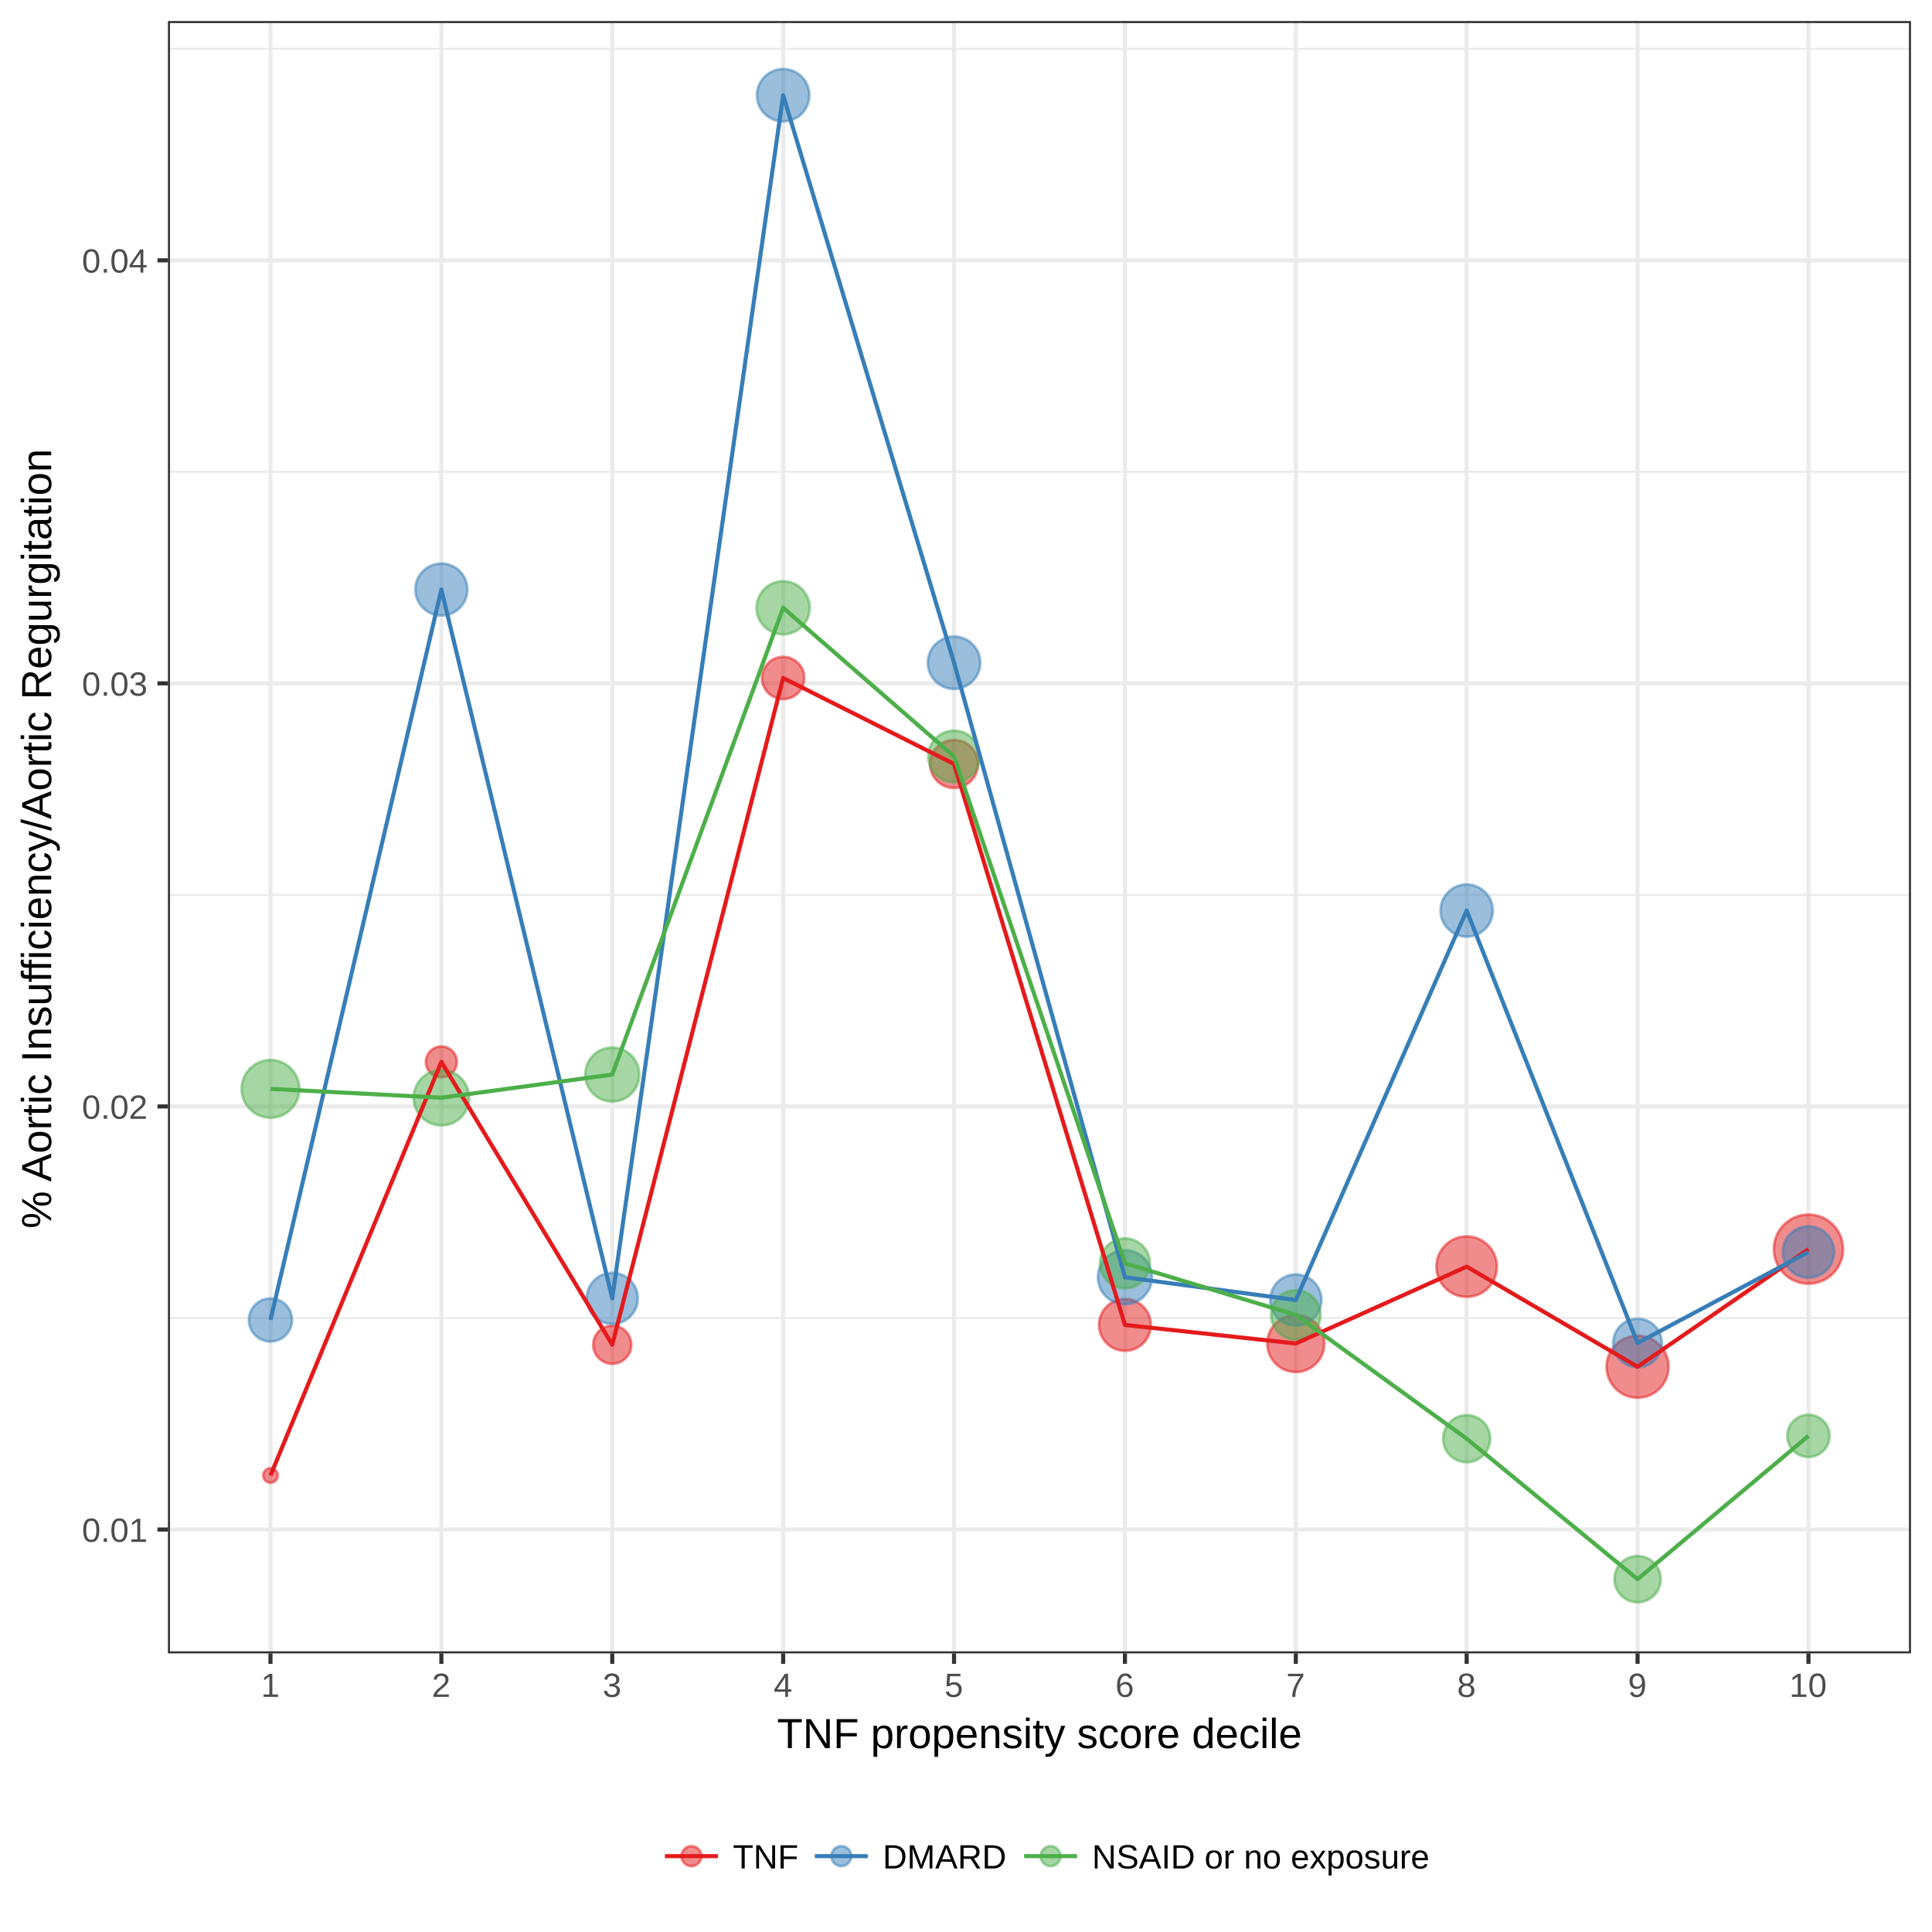
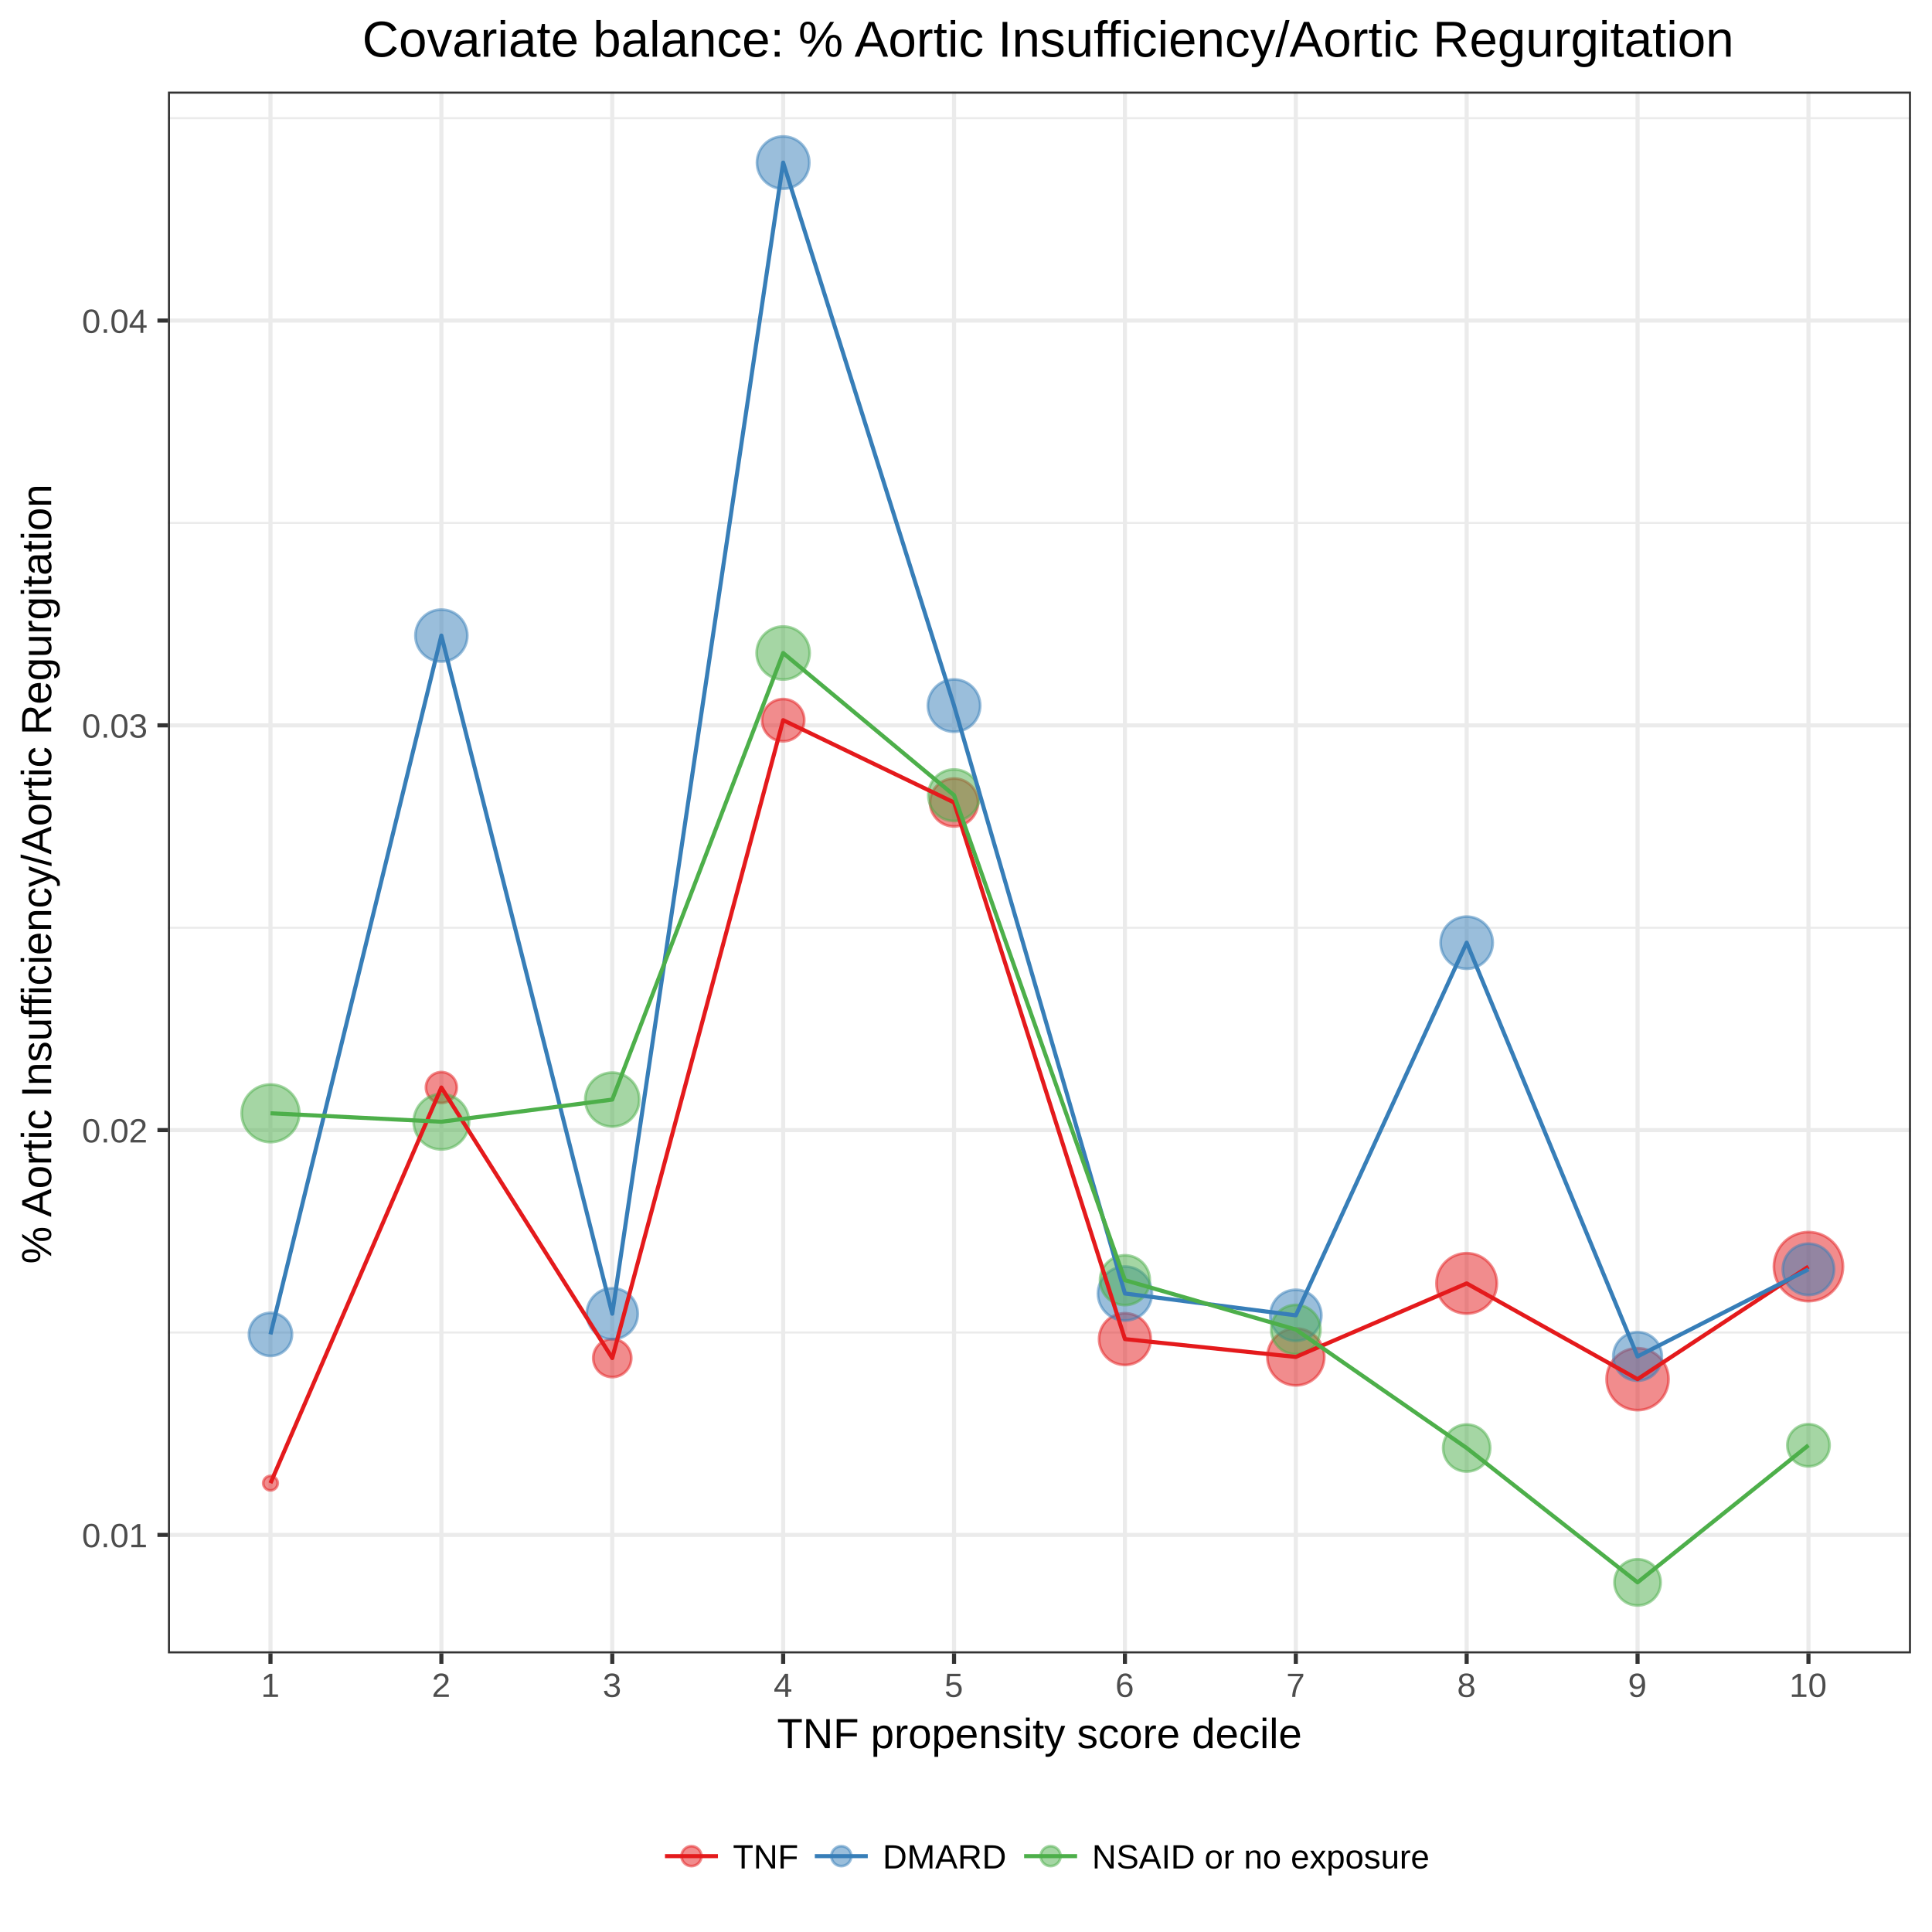
<svg xmlns="http://www.w3.org/2000/svg" viewBox="0 0 504.00 504.00">
  <defs>
    <style type="text/css">
    line, polyline, path, rect, circle {
      fill: none;
      stroke: #000000;
      stroke-linecap: round;
      stroke-linejoin: round;
      stroke-miterlimit: 10.00;
    }
  </style>
  </defs>
  <rect width="100%" height="100%" style="stroke: none; fill: #FFFFFF;" />
  <rect x="0.00" y="-0.00" width="504.00" height="504.00" style="stroke-width: 1.07; stroke: #FFFFFF; fill: #FFFFFF;" />
  <defs>
-     <clipPath id="cpNDMuODEzM3w0OTguNTIxfDQzMS4zMDl8NS40Nzk0NQ==">
-       <rect x="43.81" y="5.48" width="454.71" height="425.83" />
+     <clipPath id="cpNDMuODEzM3w0OTguNTIxfDQzMS4zMDl8MjMuODk4NQ==">
+       <rect x="43.81" y="23.90" width="454.71" height="407.41" />
    </clipPath>
  </defs>
-   <rect x="43.81" y="5.48" width="454.71" height="425.83" style="stroke-width: 1.07; stroke: none; fill: #FFFFFF;" clip-path="url(#cpNDMuODEzM3w0OTguNTIxfDQzMS4zMDl8NS40Nzk0NQ==)" />
-   <polyline points="43.81,343.83 498.52,343.83 " style="stroke-width: 0.53; stroke: #EBEBEB; stroke-linecap: butt;" clip-path="url(#cpNDMuODEzM3w0OTguNTIxfDQzMS4zMDl8NS40Nzk0NQ==)" />
-   <polyline points="43.81,233.46 498.52,233.46 " style="stroke-width: 0.53; stroke: #EBEBEB; stroke-linecap: butt;" clip-path="url(#cpNDMuODEzM3w0OTguNTIxfDQzMS4zMDl8NS40Nzk0NQ==)" />
-   <polyline points="43.81,123.09 498.52,123.09 " style="stroke-width: 0.53; stroke: #EBEBEB; stroke-linecap: butt;" clip-path="url(#cpNDMuODEzM3w0OTguNTIxfDQzMS4zMDl8NS40Nzk0NQ==)" />
-   <polyline points="43.81,12.72 498.52,12.72 " style="stroke-width: 0.53; stroke: #EBEBEB; stroke-linecap: butt;" clip-path="url(#cpNDMuODEzM3w0OTguNTIxfDQzMS4zMDl8NS40Nzk0NQ==)" />
-   <polyline points="43.81,399.01 498.52,399.01 " style="stroke-width: 1.07; stroke: #EBEBEB; stroke-linecap: butt;" clip-path="url(#cpNDMuODEzM3w0OTguNTIxfDQzMS4zMDl8NS40Nzk0NQ==)" />
-   <polyline points="43.81,288.64 498.52,288.64 " style="stroke-width: 1.07; stroke: #EBEBEB; stroke-linecap: butt;" clip-path="url(#cpNDMuODEzM3w0OTguNTIxfDQzMS4zMDl8NS40Nzk0NQ==)" />
-   <polyline points="43.81,178.27 498.52,178.27 " style="stroke-width: 1.07; stroke: #EBEBEB; stroke-linecap: butt;" clip-path="url(#cpNDMuODEzM3w0OTguNTIxfDQzMS4zMDl8NS40Nzk0NQ==)" />
-   <polyline points="43.81,67.91 498.52,67.91 " style="stroke-width: 1.07; stroke: #EBEBEB; stroke-linecap: butt;" clip-path="url(#cpNDMuODEzM3w0OTguNTIxfDQzMS4zMDl8NS40Nzk0NQ==)" />
-   <polyline points="70.56,431.31 70.56,5.48 " style="stroke-width: 1.07; stroke: #EBEBEB; stroke-linecap: butt;" clip-path="url(#cpNDMuODEzM3w0OTguNTIxfDQzMS4zMDl8NS40Nzk0NQ==)" />
-   <polyline points="115.14,431.31 115.14,5.48 " style="stroke-width: 1.07; stroke: #EBEBEB; stroke-linecap: butt;" clip-path="url(#cpNDMuODEzM3w0OTguNTIxfDQzMS4zMDl8NS40Nzk0NQ==)" />
-   <polyline points="159.72,431.31 159.72,5.48 " style="stroke-width: 1.07; stroke: #EBEBEB; stroke-linecap: butt;" clip-path="url(#cpNDMuODEzM3w0OTguNTIxfDQzMS4zMDl8NS40Nzk0NQ==)" />
-   <polyline points="204.30,431.31 204.30,5.48 " style="stroke-width: 1.07; stroke: #EBEBEB; stroke-linecap: butt;" clip-path="url(#cpNDMuODEzM3w0OTguNTIxfDQzMS4zMDl8NS40Nzk0NQ==)" />
-   <polyline points="248.88,431.31 248.88,5.48 " style="stroke-width: 1.07; stroke: #EBEBEB; stroke-linecap: butt;" clip-path="url(#cpNDMuODEzM3w0OTguNTIxfDQzMS4zMDl8NS40Nzk0NQ==)" />
-   <polyline points="293.46,431.31 293.46,5.48 " style="stroke-width: 1.07; stroke: #EBEBEB; stroke-linecap: butt;" clip-path="url(#cpNDMuODEzM3w0OTguNTIxfDQzMS4zMDl8NS40Nzk0NQ==)" />
-   <polyline points="338.04,431.31 338.04,5.48 " style="stroke-width: 1.07; stroke: #EBEBEB; stroke-linecap: butt;" clip-path="url(#cpNDMuODEzM3w0OTguNTIxfDQzMS4zMDl8NS40Nzk0NQ==)" />
-   <polyline points="382.61,431.31 382.61,5.48 " style="stroke-width: 1.07; stroke: #EBEBEB; stroke-linecap: butt;" clip-path="url(#cpNDMuODEzM3w0OTguNTIxfDQzMS4zMDl8NS40Nzk0NQ==)" />
-   <polyline points="427.19,431.31 427.19,5.48 " style="stroke-width: 1.07; stroke: #EBEBEB; stroke-linecap: butt;" clip-path="url(#cpNDMuODEzM3w0OTguNTIxfDQzMS4zMDl8NS40Nzk0NQ==)" />
-   <polyline points="471.77,431.31 471.77,5.48 " style="stroke-width: 1.07; stroke: #EBEBEB; stroke-linecap: butt;" clip-path="url(#cpNDMuODEzM3w0OTguNTIxfDQzMS4zMDl8NS40Nzk0NQ==)" />
-   <circle cx="70.56" cy="384.90" r="1.42pt" style="stroke-width: 0.71; stroke: #E41A1C; stroke-opacity: 0.50; fill: #E41A1C; fill-opacity: 0.50;" clip-path="url(#cpNDMuODEzM3w0OTguNTIxfDQzMS4zMDl8NS40Nzk0NQ==)" />
-   <circle cx="115.14" cy="277.02" r="3.02pt" style="stroke-width: 0.71; stroke: #E41A1C; stroke-opacity: 0.50; fill: #E41A1C; fill-opacity: 0.50;" clip-path="url(#cpNDMuODEzM3w0OTguNTIxfDQzMS4zMDl8NS40Nzk0NQ==)" />
-   <circle cx="159.72" cy="350.80" r="3.72pt" style="stroke-width: 0.71; stroke: #E41A1C; stroke-opacity: 0.50; fill: #E41A1C; fill-opacity: 0.50;" clip-path="url(#cpNDMuODEzM3w0OTguNTIxfDQzMS4zMDl8NS40Nzk0NQ==)" />
-   <circle cx="204.30" cy="176.87" r="4.13pt" style="stroke-width: 0.71; stroke: #E41A1C; stroke-opacity: 0.50; fill: #E41A1C; fill-opacity: 0.50;" clip-path="url(#cpNDMuODEzM3w0OTguNTIxfDQzMS4zMDl8NS40Nzk0NQ==)" />
-   <circle cx="248.88" cy="199.30" r="4.69pt" style="stroke-width: 0.71; stroke: #E41A1C; stroke-opacity: 0.50; fill: #E41A1C; fill-opacity: 0.50;" clip-path="url(#cpNDMuODEzM3w0OTguNTIxfDQzMS4zMDl8NS40Nzk0NQ==)" />
-   <circle cx="293.46" cy="345.63" r="5.06pt" style="stroke-width: 0.71; stroke: #E41A1C; stroke-opacity: 0.50; fill: #E41A1C; fill-opacity: 0.50;" clip-path="url(#cpNDMuODEzM3w0OTguNTIxfDQzMS4zMDl8NS40Nzk0NQ==)" />
-   <circle cx="338.04" cy="350.48" r="5.57pt" style="stroke-width: 0.71; stroke: #E41A1C; stroke-opacity: 0.50; fill: #E41A1C; fill-opacity: 0.50;" clip-path="url(#cpNDMuODEzM3w0OTguNTIxfDQzMS4zMDl8NS40Nzk0NQ==)" />
-   <circle cx="382.61" cy="330.43" r="5.91pt" style="stroke-width: 0.71; stroke: #E41A1C; stroke-opacity: 0.50; fill: #E41A1C; fill-opacity: 0.50;" clip-path="url(#cpNDMuODEzM3w0OTguNTIxfDQzMS4zMDl8NS40Nzk0NQ==)" />
-   <circle cx="427.19" cy="356.54" r="6.06pt" style="stroke-width: 0.71; stroke: #E41A1C; stroke-opacity: 0.50; fill: #E41A1C; fill-opacity: 0.50;" clip-path="url(#cpNDMuODEzM3w0OTguNTIxfDQzMS4zMDl8NS40Nzk0NQ==)" />
-   <circle cx="471.77" cy="325.86" r="6.76pt" style="stroke-width: 0.71; stroke: #E41A1C; stroke-opacity: 0.50; fill: #E41A1C; fill-opacity: 0.50;" clip-path="url(#cpNDMuODEzM3w0OTguNTIxfDQzMS4zMDl8NS40Nzk0NQ==)" />
-   <circle cx="70.56" cy="344.34" r="4.21pt" style="stroke-width: 0.71; stroke: #377EB8; stroke-opacity: 0.50; fill: #377EB8; fill-opacity: 0.50;" clip-path="url(#cpNDMuODEzM3w0OTguNTIxfDQzMS4zMDl8NS40Nzk0NQ==)" />
-   <circle cx="115.14" cy="153.79" r="5.08pt" style="stroke-width: 0.71; stroke: #377EB8; stroke-opacity: 0.50; fill: #377EB8; fill-opacity: 0.50;" clip-path="url(#cpNDMuODEzM3w0OTguNTIxfDQzMS4zMDl8NS40Nzk0NQ==)" />
-   <circle cx="159.72" cy="338.71" r="4.99pt" style="stroke-width: 0.71; stroke: #377EB8; stroke-opacity: 0.50; fill: #377EB8; fill-opacity: 0.50;" clip-path="url(#cpNDMuODEzM3w0OTguNTIxfDQzMS4zMDl8NS40Nzk0NQ==)" />
-   <circle cx="204.30" cy="24.84" r="5.12pt" style="stroke-width: 0.71; stroke: #377EB8; stroke-opacity: 0.50; fill: #377EB8; fill-opacity: 0.50;" clip-path="url(#cpNDMuODEzM3w0OTguNTIxfDQzMS4zMDl8NS40Nzk0NQ==)" />
-   <circle cx="248.88" cy="172.89" r="5.12pt" style="stroke-width: 0.71; stroke: #377EB8; stroke-opacity: 0.50; fill: #377EB8; fill-opacity: 0.50;" clip-path="url(#cpNDMuODEzM3w0OTguNTIxfDQzMS4zMDl8NS40Nzk0NQ==)" />
-   <circle cx="293.46" cy="333.19" r="5.28pt" style="stroke-width: 0.71; stroke: #377EB8; stroke-opacity: 0.50; fill: #377EB8; fill-opacity: 0.50;" clip-path="url(#cpNDMuODEzM3w0OTguNTIxfDQzMS4zMDl8NS40Nzk0NQ==)" />
-   <circle cx="338.04" cy="339.14" r="5.00pt" style="stroke-width: 0.71; stroke: #377EB8; stroke-opacity: 0.50; fill: #377EB8; fill-opacity: 0.50;" clip-path="url(#cpNDMuODEzM3w0OTguNTIxfDQzMS4zMDl8NS40Nzk0NQ==)" />
-   <circle cx="382.61" cy="237.54" r="5.10pt" style="stroke-width: 0.71; stroke: #377EB8; stroke-opacity: 0.50; fill: #377EB8; fill-opacity: 0.50;" clip-path="url(#cpNDMuODEzM3w0OTguNTIxfDQzMS4zMDl8NS40Nzk0NQ==)" />
-   <circle cx="427.19" cy="350.35" r="4.75pt" style="stroke-width: 0.71; stroke: #377EB8; stroke-opacity: 0.50; fill: #377EB8; fill-opacity: 0.50;" clip-path="url(#cpNDMuODEzM3w0OTguNTIxfDQzMS4zMDl8NS40Nzk0NQ==)" />
-   <circle cx="471.77" cy="326.60" r="5.02pt" style="stroke-width: 0.71; stroke: #377EB8; stroke-opacity: 0.50; fill: #377EB8; fill-opacity: 0.50;" clip-path="url(#cpNDMuODEzM3w0OTguNTIxfDQzMS4zMDl8NS40Nzk0NQ==)" />
-   <circle cx="70.56" cy="284.05" r="5.64pt" style="stroke-width: 0.71; stroke: #4DAF4A; stroke-opacity: 0.50; fill: #4DAF4A; fill-opacity: 0.50;" clip-path="url(#cpNDMuODEzM3w0OTguNTIxfDQzMS4zMDl8NS40Nzk0NQ==)" />
-   <circle cx="115.14" cy="286.36" r="5.42pt" style="stroke-width: 0.71; stroke: #4DAF4A; stroke-opacity: 0.50; fill: #4DAF4A; fill-opacity: 0.50;" clip-path="url(#cpNDMuODEzM3w0OTguNTIxfDQzMS4zMDl8NS40Nzk0NQ==)" />
-   <circle cx="159.72" cy="280.32" r="5.28pt" style="stroke-width: 0.71; stroke: #4DAF4A; stroke-opacity: 0.50; fill: #4DAF4A; fill-opacity: 0.50;" clip-path="url(#cpNDMuODEzM3w0OTguNTIxfDQzMS4zMDl8NS40Nzk0NQ==)" />
-   <circle cx="204.30" cy="158.56" r="5.19pt" style="stroke-width: 0.71; stroke: #4DAF4A; stroke-opacity: 0.50; fill: #4DAF4A; fill-opacity: 0.50;" clip-path="url(#cpNDMuODEzM3w0OTguNTIxfDQzMS4zMDl8NS40Nzk0NQ==)" />
-   <circle cx="248.88" cy="197.33" r="5.04pt" style="stroke-width: 0.71; stroke: #4DAF4A; stroke-opacity: 0.50; fill: #4DAF4A; fill-opacity: 0.50;" clip-path="url(#cpNDMuODEzM3w0OTguNTIxfDQzMS4zMDl8NS40Nzk0NQ==)" />
-   <circle cx="293.46" cy="329.56" r="4.87pt" style="stroke-width: 0.71; stroke: #4DAF4A; stroke-opacity: 0.50; fill: #4DAF4A; fill-opacity: 0.50;" clip-path="url(#cpNDMuODEzM3w0OTguNTIxfDQzMS4zMDl8NS40Nzk0NQ==)" />
-   <circle cx="338.04" cy="343.02" r="4.82pt" style="stroke-width: 0.71; stroke: #4DAF4A; stroke-opacity: 0.50; fill: #4DAF4A; fill-opacity: 0.50;" clip-path="url(#cpNDMuODEzM3w0OTguNTIxfDQzMS4zMDl8NS40Nzk0NQ==)" />
-   <circle cx="382.61" cy="375.31" r="4.60pt" style="stroke-width: 0.71; stroke: #4DAF4A; stroke-opacity: 0.50; fill: #4DAF4A; fill-opacity: 0.50;" clip-path="url(#cpNDMuODEzM3w0OTguNTIxfDQzMS4zMDl8NS40Nzk0NQ==)" />
-   <circle cx="427.19" cy="411.95" r="4.52pt" style="stroke-width: 0.71; stroke: #4DAF4A; stroke-opacity: 0.50; fill: #4DAF4A; fill-opacity: 0.50;" clip-path="url(#cpNDMuODEzM3w0OTguNTIxfDQzMS4zMDl8NS40Nzk0NQ==)" />
-   <circle cx="471.77" cy="374.58" r="4.13pt" style="stroke-width: 0.71; stroke: #4DAF4A; stroke-opacity: 0.50; fill: #4DAF4A; fill-opacity: 0.50;" clip-path="url(#cpNDMuODEzM3w0OTguNTIxfDQzMS4zMDl8NS40Nzk0NQ==)" />
-   <polyline points="70.56,384.90 115.14,277.02 159.72,350.80 204.30,176.87 248.88,199.30 293.46,345.63 338.04,350.48 382.61,330.43 427.19,356.54 471.77,325.86 " style="stroke-width: 1.07; stroke: #E41A1C; stroke-linecap: butt;" clip-path="url(#cpNDMuODEzM3w0OTguNTIxfDQzMS4zMDl8NS40Nzk0NQ==)" />
-   <polyline points="70.56,344.34 115.14,153.79 159.72,338.71 204.30,24.84 248.88,172.89 293.46,333.19 338.04,339.14 382.61,237.54 427.19,350.35 471.77,326.60 " style="stroke-width: 1.07; stroke: #377EB8; stroke-linecap: butt;" clip-path="url(#cpNDMuODEzM3w0OTguNTIxfDQzMS4zMDl8NS40Nzk0NQ==)" />
-   <polyline points="70.56,284.05 115.14,286.36 159.72,280.32 204.30,158.56 248.88,197.33 293.46,329.56 338.04,343.02 382.61,375.31 427.19,411.95 471.77,374.58 " style="stroke-width: 1.07; stroke: #4DAF4A; stroke-linecap: butt;" clip-path="url(#cpNDMuODEzM3w0OTguNTIxfDQzMS4zMDl8NS40Nzk0NQ==)" />
-   <rect x="43.81" y="5.48" width="454.71" height="425.83" style="stroke-width: 1.07; stroke: #333333;" clip-path="url(#cpNDMuODEzM3w0OTguNTIxfDQzMS4zMDl8NS40Nzk0NQ==)" />
+   <rect x="43.81" y="23.90" width="454.71" height="407.41" style="stroke-width: 1.07; stroke: none; fill: #FFFFFF;" clip-path="url(#cpNDMuODEzM3w0OTguNTIxfDQzMS4zMDl8MjMuODk4NQ==)" />
+   <polyline points="43.81,347.61 498.52,347.61 " style="stroke-width: 0.53; stroke: #EBEBEB; stroke-linecap: butt;" clip-path="url(#cpNDMuODEzM3w0OTguNTIxfDQzMS4zMDl8MjMuODk4NQ==)" />
+   <polyline points="43.81,242.02 498.52,242.02 " style="stroke-width: 0.53; stroke: #EBEBEB; stroke-linecap: butt;" clip-path="url(#cpNDMuODEzM3w0OTguNTIxfDQzMS4zMDl8MjMuODk4NQ==)" />
+   <polyline points="43.81,136.42 498.52,136.42 " style="stroke-width: 0.53; stroke: #EBEBEB; stroke-linecap: butt;" clip-path="url(#cpNDMuODEzM3w0OTguNTIxfDQzMS4zMDl8MjMuODk4NQ==)" />
+   <polyline points="43.81,30.83 498.52,30.83 " style="stroke-width: 0.53; stroke: #EBEBEB; stroke-linecap: butt;" clip-path="url(#cpNDMuODEzM3w0OTguNTIxfDQzMS4zMDl8MjMuODk4NQ==)" />
+   <polyline points="43.81,400.41 498.52,400.41 " style="stroke-width: 1.07; stroke: #EBEBEB; stroke-linecap: butt;" clip-path="url(#cpNDMuODEzM3w0OTguNTIxfDQzMS4zMDl8MjMuODk4NQ==)" />
+   <polyline points="43.81,294.81 498.52,294.81 " style="stroke-width: 1.07; stroke: #EBEBEB; stroke-linecap: butt;" clip-path="url(#cpNDMuODEzM3w0OTguNTIxfDQzMS4zMDl8MjMuODk4NQ==)" />
+   <polyline points="43.81,189.22 498.52,189.22 " style="stroke-width: 1.07; stroke: #EBEBEB; stroke-linecap: butt;" clip-path="url(#cpNDMuODEzM3w0OTguNTIxfDQzMS4zMDl8MjMuODk4NQ==)" />
+   <polyline points="43.81,83.62 498.52,83.62 " style="stroke-width: 1.07; stroke: #EBEBEB; stroke-linecap: butt;" clip-path="url(#cpNDMuODEzM3w0OTguNTIxfDQzMS4zMDl8MjMuODk4NQ==)" />
+   <polyline points="70.56,431.31 70.56,23.90 " style="stroke-width: 1.07; stroke: #EBEBEB; stroke-linecap: butt;" clip-path="url(#cpNDMuODEzM3w0OTguNTIxfDQzMS4zMDl8MjMuODk4NQ==)" />
+   <polyline points="115.14,431.31 115.14,23.90 " style="stroke-width: 1.07; stroke: #EBEBEB; stroke-linecap: butt;" clip-path="url(#cpNDMuODEzM3w0OTguNTIxfDQzMS4zMDl8MjMuODk4NQ==)" />
+   <polyline points="159.72,431.31 159.72,23.90 " style="stroke-width: 1.07; stroke: #EBEBEB; stroke-linecap: butt;" clip-path="url(#cpNDMuODEzM3w0OTguNTIxfDQzMS4zMDl8MjMuODk4NQ==)" />
+   <polyline points="204.30,431.31 204.30,23.90 " style="stroke-width: 1.07; stroke: #EBEBEB; stroke-linecap: butt;" clip-path="url(#cpNDMuODEzM3w0OTguNTIxfDQzMS4zMDl8MjMuODk4NQ==)" />
+   <polyline points="248.88,431.31 248.88,23.90 " style="stroke-width: 1.07; stroke: #EBEBEB; stroke-linecap: butt;" clip-path="url(#cpNDMuODEzM3w0OTguNTIxfDQzMS4zMDl8MjMuODk4NQ==)" />
+   <polyline points="293.46,431.31 293.46,23.90 " style="stroke-width: 1.07; stroke: #EBEBEB; stroke-linecap: butt;" clip-path="url(#cpNDMuODEzM3w0OTguNTIxfDQzMS4zMDl8MjMuODk4NQ==)" />
+   <polyline points="338.04,431.31 338.04,23.90 " style="stroke-width: 1.07; stroke: #EBEBEB; stroke-linecap: butt;" clip-path="url(#cpNDMuODEzM3w0OTguNTIxfDQzMS4zMDl8MjMuODk4NQ==)" />
+   <polyline points="382.61,431.31 382.61,23.90 " style="stroke-width: 1.07; stroke: #EBEBEB; stroke-linecap: butt;" clip-path="url(#cpNDMuODEzM3w0OTguNTIxfDQzMS4zMDl8MjMuODk4NQ==)" />
+   <polyline points="427.19,431.31 427.19,23.90 " style="stroke-width: 1.07; stroke: #EBEBEB; stroke-linecap: butt;" clip-path="url(#cpNDMuODEzM3w0OTguNTIxfDQzMS4zMDl8MjMuODk4NQ==)" />
+   <polyline points="471.77,431.31 471.77,23.90 " style="stroke-width: 1.07; stroke: #EBEBEB; stroke-linecap: butt;" clip-path="url(#cpNDMuODEzM3w0OTguNTIxfDQzMS4zMDl8MjMuODk4NQ==)" />
+   <circle cx="70.56" cy="386.91" r="1.42pt" style="stroke-width: 0.71; stroke: #E41A1C; stroke-opacity: 0.50; fill: #E41A1C; fill-opacity: 0.50;" clip-path="url(#cpNDMuODEzM3w0OTguNTIxfDQzMS4zMDl8MjMuODk4NQ==)" />
+   <circle cx="115.14" cy="283.70" r="3.02pt" style="stroke-width: 0.71; stroke: #E41A1C; stroke-opacity: 0.50; fill: #E41A1C; fill-opacity: 0.50;" clip-path="url(#cpNDMuODEzM3w0OTguNTIxfDQzMS4zMDl8MjMuODk4NQ==)" />
+   <circle cx="159.72" cy="354.28" r="3.72pt" style="stroke-width: 0.71; stroke: #E41A1C; stroke-opacity: 0.50; fill: #E41A1C; fill-opacity: 0.50;" clip-path="url(#cpNDMuODEzM3w0OTguNTIxfDQzMS4zMDl8MjMuODk4NQ==)" />
+   <circle cx="204.30" cy="187.87" r="4.13pt" style="stroke-width: 0.71; stroke: #E41A1C; stroke-opacity: 0.50; fill: #E41A1C; fill-opacity: 0.50;" clip-path="url(#cpNDMuODEzM3w0OTguNTIxfDQzMS4zMDl8MjMuODk4NQ==)" />
+   <circle cx="248.88" cy="209.34" r="4.69pt" style="stroke-width: 0.71; stroke: #E41A1C; stroke-opacity: 0.50; fill: #E41A1C; fill-opacity: 0.50;" clip-path="url(#cpNDMuODEzM3w0OTguNTIxfDQzMS4zMDl8MjMuODk4NQ==)" />
+   <circle cx="293.46" cy="349.33" r="5.06pt" style="stroke-width: 0.71; stroke: #E41A1C; stroke-opacity: 0.50; fill: #E41A1C; fill-opacity: 0.50;" clip-path="url(#cpNDMuODEzM3w0OTguNTIxfDQzMS4zMDl8MjMuODk4NQ==)" />
+   <circle cx="338.04" cy="353.98" r="5.57pt" style="stroke-width: 0.71; stroke: #E41A1C; stroke-opacity: 0.50; fill: #E41A1C; fill-opacity: 0.50;" clip-path="url(#cpNDMuODEzM3w0OTguNTIxfDQzMS4zMDl8MjMuODk4NQ==)" />
+   <circle cx="382.61" cy="334.80" r="5.91pt" style="stroke-width: 0.71; stroke: #E41A1C; stroke-opacity: 0.50; fill: #E41A1C; fill-opacity: 0.50;" clip-path="url(#cpNDMuODEzM3w0OTguNTIxfDQzMS4zMDl8MjMuODk4NQ==)" />
+   <circle cx="427.19" cy="359.78" r="6.06pt" style="stroke-width: 0.71; stroke: #E41A1C; stroke-opacity: 0.50; fill: #E41A1C; fill-opacity: 0.50;" clip-path="url(#cpNDMuODEzM3w0OTguNTIxfDQzMS4zMDl8MjMuODk4NQ==)" />
+   <circle cx="471.77" cy="330.42" r="6.76pt" style="stroke-width: 0.71; stroke: #E41A1C; stroke-opacity: 0.50; fill: #E41A1C; fill-opacity: 0.50;" clip-path="url(#cpNDMuODEzM3w0OTguNTIxfDQzMS4zMDl8MjMuODk4NQ==)" />
+   <circle cx="70.56" cy="348.10" r="4.21pt" style="stroke-width: 0.71; stroke: #377EB8; stroke-opacity: 0.50; fill: #377EB8; fill-opacity: 0.50;" clip-path="url(#cpNDMuODEzM3w0OTguNTIxfDQzMS4zMDl8MjMuODk4NQ==)" />
+   <circle cx="115.14" cy="165.80" r="5.08pt" style="stroke-width: 0.71; stroke: #377EB8; stroke-opacity: 0.50; fill: #377EB8; fill-opacity: 0.50;" clip-path="url(#cpNDMuODEzM3w0OTguNTIxfDQzMS4zMDl8MjMuODk4NQ==)" />
+   <circle cx="159.72" cy="342.71" r="4.99pt" style="stroke-width: 0.71; stroke: #377EB8; stroke-opacity: 0.50; fill: #377EB8; fill-opacity: 0.50;" clip-path="url(#cpNDMuODEzM3w0OTguNTIxfDQzMS4zMDl8MjMuODk4NQ==)" />
+   <circle cx="204.30" cy="42.42" r="5.12pt" style="stroke-width: 0.71; stroke: #377EB8; stroke-opacity: 0.50; fill: #377EB8; fill-opacity: 0.50;" clip-path="url(#cpNDMuODEzM3w0OTguNTIxfDQzMS4zMDl8MjMuODk4NQ==)" />
+   <circle cx="248.88" cy="184.07" r="5.12pt" style="stroke-width: 0.71; stroke: #377EB8; stroke-opacity: 0.50; fill: #377EB8; fill-opacity: 0.50;" clip-path="url(#cpNDMuODEzM3w0OTguNTIxfDQzMS4zMDl8MjMuODk4NQ==)" />
+   <circle cx="293.46" cy="337.44" r="5.28pt" style="stroke-width: 0.71; stroke: #377EB8; stroke-opacity: 0.50; fill: #377EB8; fill-opacity: 0.50;" clip-path="url(#cpNDMuODEzM3w0OTguNTIxfDQzMS4zMDl8MjMuODk4NQ==)" />
+   <circle cx="338.04" cy="343.13" r="5.00pt" style="stroke-width: 0.71; stroke: #377EB8; stroke-opacity: 0.50; fill: #377EB8; fill-opacity: 0.50;" clip-path="url(#cpNDMuODEzM3w0OTguNTIxfDQzMS4zMDl8MjMuODk4NQ==)" />
+   <circle cx="382.61" cy="245.92" r="5.10pt" style="stroke-width: 0.71; stroke: #377EB8; stroke-opacity: 0.50; fill: #377EB8; fill-opacity: 0.50;" clip-path="url(#cpNDMuODEzM3w0OTguNTIxfDQzMS4zMDl8MjMuODk4NQ==)" />
+   <circle cx="427.19" cy="353.85" r="4.75pt" style="stroke-width: 0.71; stroke: #377EB8; stroke-opacity: 0.50; fill: #377EB8; fill-opacity: 0.50;" clip-path="url(#cpNDMuODEzM3w0OTguNTIxfDQzMS4zMDl8MjMuODk4NQ==)" />
+   <circle cx="471.77" cy="331.13" r="5.02pt" style="stroke-width: 0.71; stroke: #377EB8; stroke-opacity: 0.50; fill: #377EB8; fill-opacity: 0.50;" clip-path="url(#cpNDMuODEzM3w0OTguNTIxfDQzMS4zMDl8MjMuODk4NQ==)" />
+   <circle cx="70.56" cy="290.42" r="5.64pt" style="stroke-width: 0.71; stroke: #4DAF4A; stroke-opacity: 0.50; fill: #4DAF4A; fill-opacity: 0.50;" clip-path="url(#cpNDMuODEzM3w0OTguNTIxfDQzMS4zMDl8MjMuODk4NQ==)" />
+   <circle cx="115.14" cy="292.63" r="5.42pt" style="stroke-width: 0.71; stroke: #4DAF4A; stroke-opacity: 0.50; fill: #4DAF4A; fill-opacity: 0.50;" clip-path="url(#cpNDMuODEzM3w0OTguNTIxfDQzMS4zMDl8MjMuODk4NQ==)" />
+   <circle cx="159.72" cy="286.85" r="5.28pt" style="stroke-width: 0.71; stroke: #4DAF4A; stroke-opacity: 0.50; fill: #4DAF4A; fill-opacity: 0.50;" clip-path="url(#cpNDMuODEzM3w0OTguNTIxfDQzMS4zMDl8MjMuODk4NQ==)" />
+   <circle cx="204.30" cy="170.35" r="5.19pt" style="stroke-width: 0.71; stroke: #4DAF4A; stroke-opacity: 0.50; fill: #4DAF4A; fill-opacity: 0.50;" clip-path="url(#cpNDMuODEzM3w0OTguNTIxfDQzMS4zMDl8MjMuODk4NQ==)" />
+   <circle cx="248.88" cy="207.45" r="5.04pt" style="stroke-width: 0.71; stroke: #4DAF4A; stroke-opacity: 0.50; fill: #4DAF4A; fill-opacity: 0.50;" clip-path="url(#cpNDMuODEzM3w0OTguNTIxfDQzMS4zMDl8MjMuODk4NQ==)" />
+   <circle cx="293.46" cy="333.96" r="4.87pt" style="stroke-width: 0.71; stroke: #4DAF4A; stroke-opacity: 0.50; fill: #4DAF4A; fill-opacity: 0.50;" clip-path="url(#cpNDMuODEzM3w0OTguNTIxfDQzMS4zMDl8MjMuODk4NQ==)" />
+   <circle cx="338.04" cy="346.84" r="4.82pt" style="stroke-width: 0.71; stroke: #4DAF4A; stroke-opacity: 0.50; fill: #4DAF4A; fill-opacity: 0.50;" clip-path="url(#cpNDMuODEzM3w0OTguNTIxfDQzMS4zMDl8MjMuODk4NQ==)" />
+   <circle cx="382.61" cy="377.74" r="4.60pt" style="stroke-width: 0.71; stroke: #4DAF4A; stroke-opacity: 0.50; fill: #4DAF4A; fill-opacity: 0.50;" clip-path="url(#cpNDMuODEzM3w0OTguNTIxfDQzMS4zMDl8MjMuODk4NQ==)" />
+   <circle cx="427.19" cy="412.79" r="4.52pt" style="stroke-width: 0.71; stroke: #4DAF4A; stroke-opacity: 0.50; fill: #4DAF4A; fill-opacity: 0.50;" clip-path="url(#cpNDMuODEzM3w0OTguNTIxfDQzMS4zMDl8MjMuODk4NQ==)" />
+   <circle cx="471.77" cy="377.03" r="4.13pt" style="stroke-width: 0.71; stroke: #4DAF4A; stroke-opacity: 0.50; fill: #4DAF4A; fill-opacity: 0.50;" clip-path="url(#cpNDMuODEzM3w0OTguNTIxfDQzMS4zMDl8MjMuODk4NQ==)" />
+   <polyline points="70.56,386.91 115.14,283.70 159.72,354.28 204.30,187.87 248.88,209.34 293.46,349.33 338.04,353.98 382.61,334.80 427.19,359.78 471.77,330.42 " style="stroke-width: 1.07; stroke: #E41A1C; stroke-linecap: butt;" clip-path="url(#cpNDMuODEzM3w0OTguNTIxfDQzMS4zMDl8MjMuODk4NQ==)" />
+   <polyline points="70.56,348.10 115.14,165.80 159.72,342.71 204.30,42.42 248.88,184.07 293.46,337.44 338.04,343.13 382.61,245.92 427.19,353.85 471.77,331.13 " style="stroke-width: 1.07; stroke: #377EB8; stroke-linecap: butt;" clip-path="url(#cpNDMuODEzM3w0OTguNTIxfDQzMS4zMDl8MjMuODk4NQ==)" />
+   <polyline points="70.56,290.42 115.14,292.63 159.72,286.85 204.30,170.35 248.88,207.45 293.46,333.96 338.04,346.84 382.61,377.74 427.19,412.79 471.77,377.03 " style="stroke-width: 1.07; stroke: #4DAF4A; stroke-linecap: butt;" clip-path="url(#cpNDMuODEzM3w0OTguNTIxfDQzMS4zMDl8MjMuODk4NQ==)" />
+   <rect x="43.81" y="23.90" width="454.71" height="407.41" style="stroke-width: 1.07; stroke: #333333;" clip-path="url(#cpNDMuODEzM3w0OTguNTIxfDQzMS4zMDl8MjMuODk4NQ==)" />
  <defs>
    <clipPath id="cpMHw1MDR8NTA0fDA=">
      <rect x="0.00" y="0.00" width="504.00" height="504.00" />
    </clipPath>
  </defs>
  <g clip-path="url(#cpMHw1MDR8NTA0fDA=)">
-     <text x="21.37" y="402.23" style="font-size: 8.80px; fill: #4D4D4D; font-family: Arial;" textLength="17.52px" lengthAdjust="spacingAndGlyphs">0.01</text>
+     <text x="21.37" y="403.63" style="font-size: 8.80px; fill: #4D4D4D; font-family: Arial;" textLength="17.52px" lengthAdjust="spacingAndGlyphs">0.01</text>
  </g>
  <g clip-path="url(#cpMHw1MDR8NTA0fDA=)">
-     <text x="21.37" y="291.86" style="font-size: 8.80px; fill: #4D4D4D; font-family: Arial;" textLength="17.52px" lengthAdjust="spacingAndGlyphs">0.02</text>
+     <text x="21.37" y="298.03" style="font-size: 8.80px; fill: #4D4D4D; font-family: Arial;" textLength="17.52px" lengthAdjust="spacingAndGlyphs">0.02</text>
  </g>
  <g clip-path="url(#cpMHw1MDR8NTA0fDA=)">
-     <text x="21.37" y="181.49" style="font-size: 8.80px; fill: #4D4D4D; font-family: Arial;" textLength="17.52px" lengthAdjust="spacingAndGlyphs">0.03</text>
+     <text x="21.37" y="192.44" style="font-size: 8.80px; fill: #4D4D4D; font-family: Arial;" textLength="17.52px" lengthAdjust="spacingAndGlyphs">0.03</text>
  </g>
  <g clip-path="url(#cpMHw1MDR8NTA0fDA=)">
-     <text x="21.37" y="71.12" style="font-size: 8.80px; fill: #4D4D4D; font-family: Arial;" textLength="17.52px" lengthAdjust="spacingAndGlyphs">0.04</text>
+     <text x="21.37" y="86.84" style="font-size: 8.80px; fill: #4D4D4D; font-family: Arial;" textLength="17.52px" lengthAdjust="spacingAndGlyphs">0.04</text>
  </g>
-   <polyline points="41.07,399.01 43.81,399.01 " style="stroke-width: 1.07; stroke: #333333; stroke-linecap: butt;" clip-path="url(#cpMHw1MDR8NTA0fDA=)" />
-   <polyline points="41.07,288.64 43.81,288.64 " style="stroke-width: 1.07; stroke: #333333; stroke-linecap: butt;" clip-path="url(#cpMHw1MDR8NTA0fDA=)" />
-   <polyline points="41.07,178.27 43.81,178.27 " style="stroke-width: 1.07; stroke: #333333; stroke-linecap: butt;" clip-path="url(#cpMHw1MDR8NTA0fDA=)" />
-   <polyline points="41.07,67.91 43.81,67.91 " style="stroke-width: 1.07; stroke: #333333; stroke-linecap: butt;" clip-path="url(#cpMHw1MDR8NTA0fDA=)" />
+   <polyline points="41.07,400.41 43.81,400.41 " style="stroke-width: 1.07; stroke: #333333; stroke-linecap: butt;" clip-path="url(#cpMHw1MDR8NTA0fDA=)" />
+   <polyline points="41.07,294.81 43.81,294.81 " style="stroke-width: 1.07; stroke: #333333; stroke-linecap: butt;" clip-path="url(#cpMHw1MDR8NTA0fDA=)" />
+   <polyline points="41.07,189.22 43.81,189.22 " style="stroke-width: 1.07; stroke: #333333; stroke-linecap: butt;" clip-path="url(#cpMHw1MDR8NTA0fDA=)" />
+   <polyline points="41.07,83.62 43.81,83.62 " style="stroke-width: 1.07; stroke: #333333; stroke-linecap: butt;" clip-path="url(#cpMHw1MDR8NTA0fDA=)" />
  <polyline points="70.56,434.05 70.56,431.31 " style="stroke-width: 1.07; stroke: #333333; stroke-linecap: butt;" clip-path="url(#cpMHw1MDR8NTA0fDA=)" />
  <polyline points="115.14,434.05 115.14,431.31 " style="stroke-width: 1.07; stroke: #333333; stroke-linecap: butt;" clip-path="url(#cpMHw1MDR8NTA0fDA=)" />
  <polyline points="159.72,434.05 159.72,431.31 " style="stroke-width: 1.07; stroke: #333333; stroke-linecap: butt;" clip-path="url(#cpMHw1MDR8NTA0fDA=)" />
  <polyline points="204.30,434.05 204.30,431.31 " style="stroke-width: 1.07; stroke: #333333; stroke-linecap: butt;" clip-path="url(#cpMHw1MDR8NTA0fDA=)" />
  <polyline points="248.88,434.05 248.88,431.31 " style="stroke-width: 1.07; stroke: #333333; stroke-linecap: butt;" clip-path="url(#cpMHw1MDR8NTA0fDA=)" />
  <polyline points="293.46,434.05 293.46,431.31 " style="stroke-width: 1.07; stroke: #333333; stroke-linecap: butt;" clip-path="url(#cpMHw1MDR8NTA0fDA=)" />
  <polyline points="338.04,434.05 338.04,431.31 " style="stroke-width: 1.07; stroke: #333333; stroke-linecap: butt;" clip-path="url(#cpMHw1MDR8NTA0fDA=)" />
  <polyline points="382.61,434.05 382.61,431.31 " style="stroke-width: 1.07; stroke: #333333; stroke-linecap: butt;" clip-path="url(#cpMHw1MDR8NTA0fDA=)" />
  <polyline points="427.19,434.05 427.19,431.31 " style="stroke-width: 1.07; stroke: #333333; stroke-linecap: butt;" clip-path="url(#cpMHw1MDR8NTA0fDA=)" />
  <polyline points="471.77,434.05 471.77,431.31 " style="stroke-width: 1.07; stroke: #333333; stroke-linecap: butt;" clip-path="url(#cpMHw1MDR8NTA0fDA=)" />
  <g clip-path="url(#cpMHw1MDR8NTA0fDA=)">
    <text x="68.06" y="442.68" style="font-size: 8.80px; fill: #4D4D4D; font-family: Arial;" textLength="5.01px" lengthAdjust="spacingAndGlyphs">1</text>
  </g>
  <g clip-path="url(#cpMHw1MDR8NTA0fDA=)">
    <text x="112.64" y="442.68" style="font-size: 8.80px; fill: #4D4D4D; font-family: Arial;" textLength="5.01px" lengthAdjust="spacingAndGlyphs">2</text>
  </g>
  <g clip-path="url(#cpMHw1MDR8NTA0fDA=)">
    <text x="157.22" y="442.68" style="font-size: 8.80px; fill: #4D4D4D; font-family: Arial;" textLength="5.01px" lengthAdjust="spacingAndGlyphs">3</text>
  </g>
  <g clip-path="url(#cpMHw1MDR8NTA0fDA=)">
    <text x="201.80" y="442.68" style="font-size: 8.80px; fill: #4D4D4D; font-family: Arial;" textLength="5.01px" lengthAdjust="spacingAndGlyphs">4</text>
  </g>
  <g clip-path="url(#cpMHw1MDR8NTA0fDA=)">
    <text x="246.37" y="442.68" style="font-size: 8.80px; fill: #4D4D4D; font-family: Arial;" textLength="5.01px" lengthAdjust="spacingAndGlyphs">5</text>
  </g>
  <g clip-path="url(#cpMHw1MDR8NTA0fDA=)">
    <text x="290.95" y="442.68" style="font-size: 8.80px; fill: #4D4D4D; font-family: Arial;" textLength="5.01px" lengthAdjust="spacingAndGlyphs">6</text>
  </g>
  <g clip-path="url(#cpMHw1MDR8NTA0fDA=)">
    <text x="335.53" y="442.68" style="font-size: 8.80px; fill: #4D4D4D; font-family: Arial;" textLength="5.01px" lengthAdjust="spacingAndGlyphs">7</text>
  </g>
  <g clip-path="url(#cpMHw1MDR8NTA0fDA=)">
    <text x="380.11" y="442.68" style="font-size: 8.80px; fill: #4D4D4D; font-family: Arial;" textLength="5.01px" lengthAdjust="spacingAndGlyphs">8</text>
  </g>
  <g clip-path="url(#cpMHw1MDR8NTA0fDA=)">
    <text x="424.69" y="442.68" style="font-size: 8.80px; fill: #4D4D4D; font-family: Arial;" textLength="5.01px" lengthAdjust="spacingAndGlyphs">9</text>
  </g>
  <g clip-path="url(#cpMHw1MDR8NTA0fDA=)">
    <text x="466.77" y="442.68" style="font-size: 8.80px; fill: #4D4D4D; font-family: Arial;" textLength="10.01px" lengthAdjust="spacingAndGlyphs">10</text>
  </g>
  <g clip-path="url(#cpMHw1MDR8NTA0fDA=)">
    <text x="202.70" y="456.03" style="font-size: 11.00px; font-family: Arial;" textLength="136.94px" lengthAdjust="spacingAndGlyphs">TNF propensity score decile</text>
  </g>
  <g clip-path="url(#cpMHw1MDR8NTA0fDA=)">
-     <text transform="translate(13.35,320.49) rotate(-90)" style="font-size: 11.00px; font-family: Arial;" textLength="204.20px" lengthAdjust="spacingAndGlyphs">% Aortic Insufficiency/Aortic Regurgitation</text>
+     <text transform="translate(13.35,329.70) rotate(-90)" style="font-size: 11.00px; font-family: Arial;" textLength="204.20px" lengthAdjust="spacingAndGlyphs">% Aortic Insufficiency/Aortic Regurgitation</text>
  </g>
  <rect x="161.75" y="469.90" width="218.84" height="28.62" style="stroke-width: 1.07; stroke: none; fill: #FFFFFF;" clip-path="url(#cpMHw1MDR8NTA0fDA=)" />
  <rect x="171.74" y="475.57" width="17.28" height="17.28" style="stroke-width: 1.07; stroke: none; fill: #FFFFFF;" clip-path="url(#cpMHw1MDR8NTA0fDA=)" />
  <circle cx="180.38" cy="484.21" r="1.95pt" style="stroke-width: 0.71; stroke: #E41A1C; stroke-opacity: 0.50; fill: #E41A1C; fill-opacity: 0.50;" clip-path="url(#cpMHw1MDR8NTA0fDA=)" />
  <line x1="173.47" y1="484.21" x2="187.29" y2="484.21" style="stroke-width: 1.07; stroke: #E41A1C; stroke-linecap: butt;" clip-path="url(#cpMHw1MDR8NTA0fDA=)" />
  <rect x="210.83" y="475.57" width="17.28" height="17.28" style="stroke-width: 1.07; stroke: none; fill: #FFFFFF;" clip-path="url(#cpMHw1MDR8NTA0fDA=)" />
  <circle cx="219.47" cy="484.21" r="1.95pt" style="stroke-width: 0.71; stroke: #377EB8; stroke-opacity: 0.50; fill: #377EB8; fill-opacity: 0.50;" clip-path="url(#cpMHw1MDR8NTA0fDA=)" />
  <line x1="212.56" y1="484.21" x2="226.38" y2="484.21" style="stroke-width: 1.07; stroke: #377EB8; stroke-linecap: butt;" clip-path="url(#cpMHw1MDR8NTA0fDA=)" />
  <rect x="265.43" y="475.57" width="17.28" height="17.28" style="stroke-width: 1.07; stroke: none; fill: #FFFFFF;" clip-path="url(#cpMHw1MDR8NTA0fDA=)" />
  <circle cx="274.07" cy="484.21" r="1.95pt" style="stroke-width: 0.71; stroke: #4DAF4A; stroke-opacity: 0.50; fill: #4DAF4A; fill-opacity: 0.50;" clip-path="url(#cpMHw1MDR8NTA0fDA=)" />
  <line x1="267.16" y1="484.21" x2="280.98" y2="484.21" style="stroke-width: 1.07; stroke: #4DAF4A; stroke-linecap: butt;" clip-path="url(#cpMHw1MDR8NTA0fDA=)" />
  <g clip-path="url(#cpMHw1MDR8NTA0fDA=)">
    <text x="191.18" y="487.43" style="font-size: 8.80px; font-family: Arial;" textLength="17.49px" lengthAdjust="spacingAndGlyphs">TNF</text>
  </g>
  <g clip-path="url(#cpMHw1MDR8NTA0fDA=)">
    <text x="230.27" y="487.43" style="font-size: 8.80px; font-family: Arial;" textLength="33.00px" lengthAdjust="spacingAndGlyphs">DMARD</text>
  </g>
  <g clip-path="url(#cpMHw1MDR8NTA0fDA=)">
    <text x="284.87" y="487.43" style="font-size: 8.80px; font-family: Arial;" textLength="90.04px" lengthAdjust="spacingAndGlyphs">NSAID or no exposure</text>
  </g>
+   <g clip-path="url(#cpMHw1MDR8NTA0fDA=)">
+     <text x="94.50" y="14.79" style="font-size: 13.20px; font-family: Arial;" textLength="353.34px" lengthAdjust="spacingAndGlyphs">Covariate balance: % Aortic Insufficiency/Aortic Regurgitation</text>
+   </g>
</svg>
